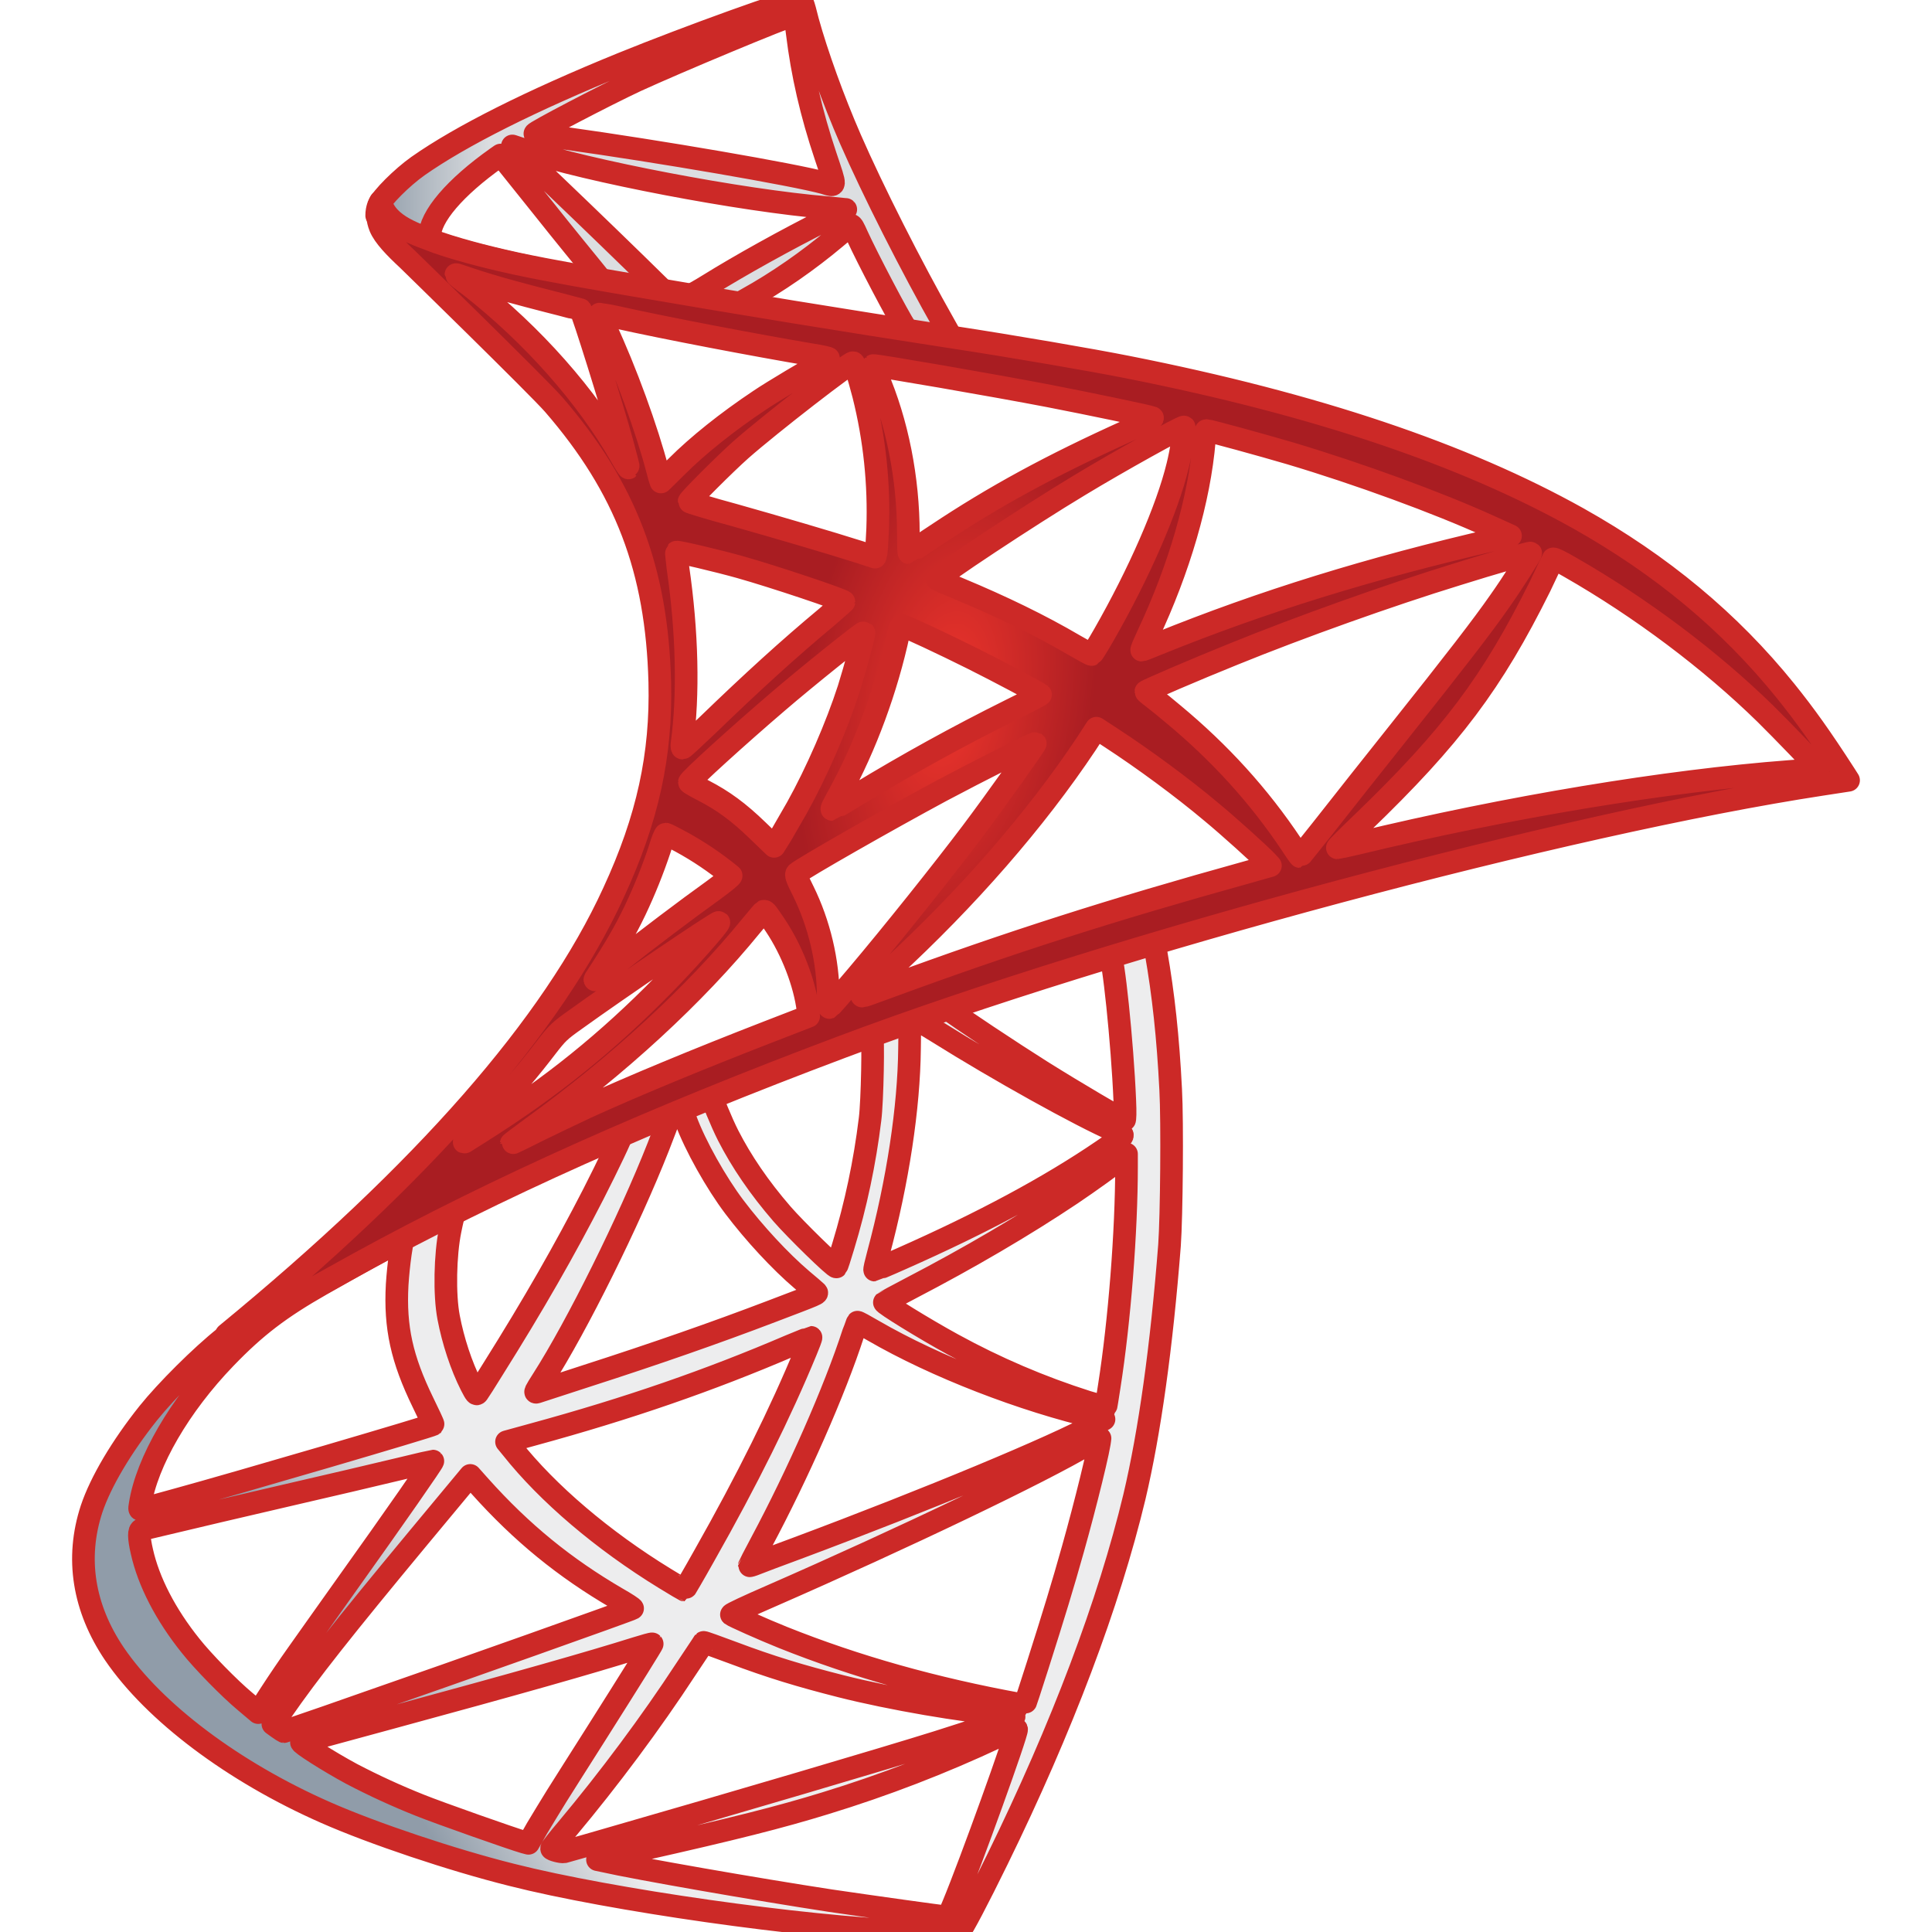
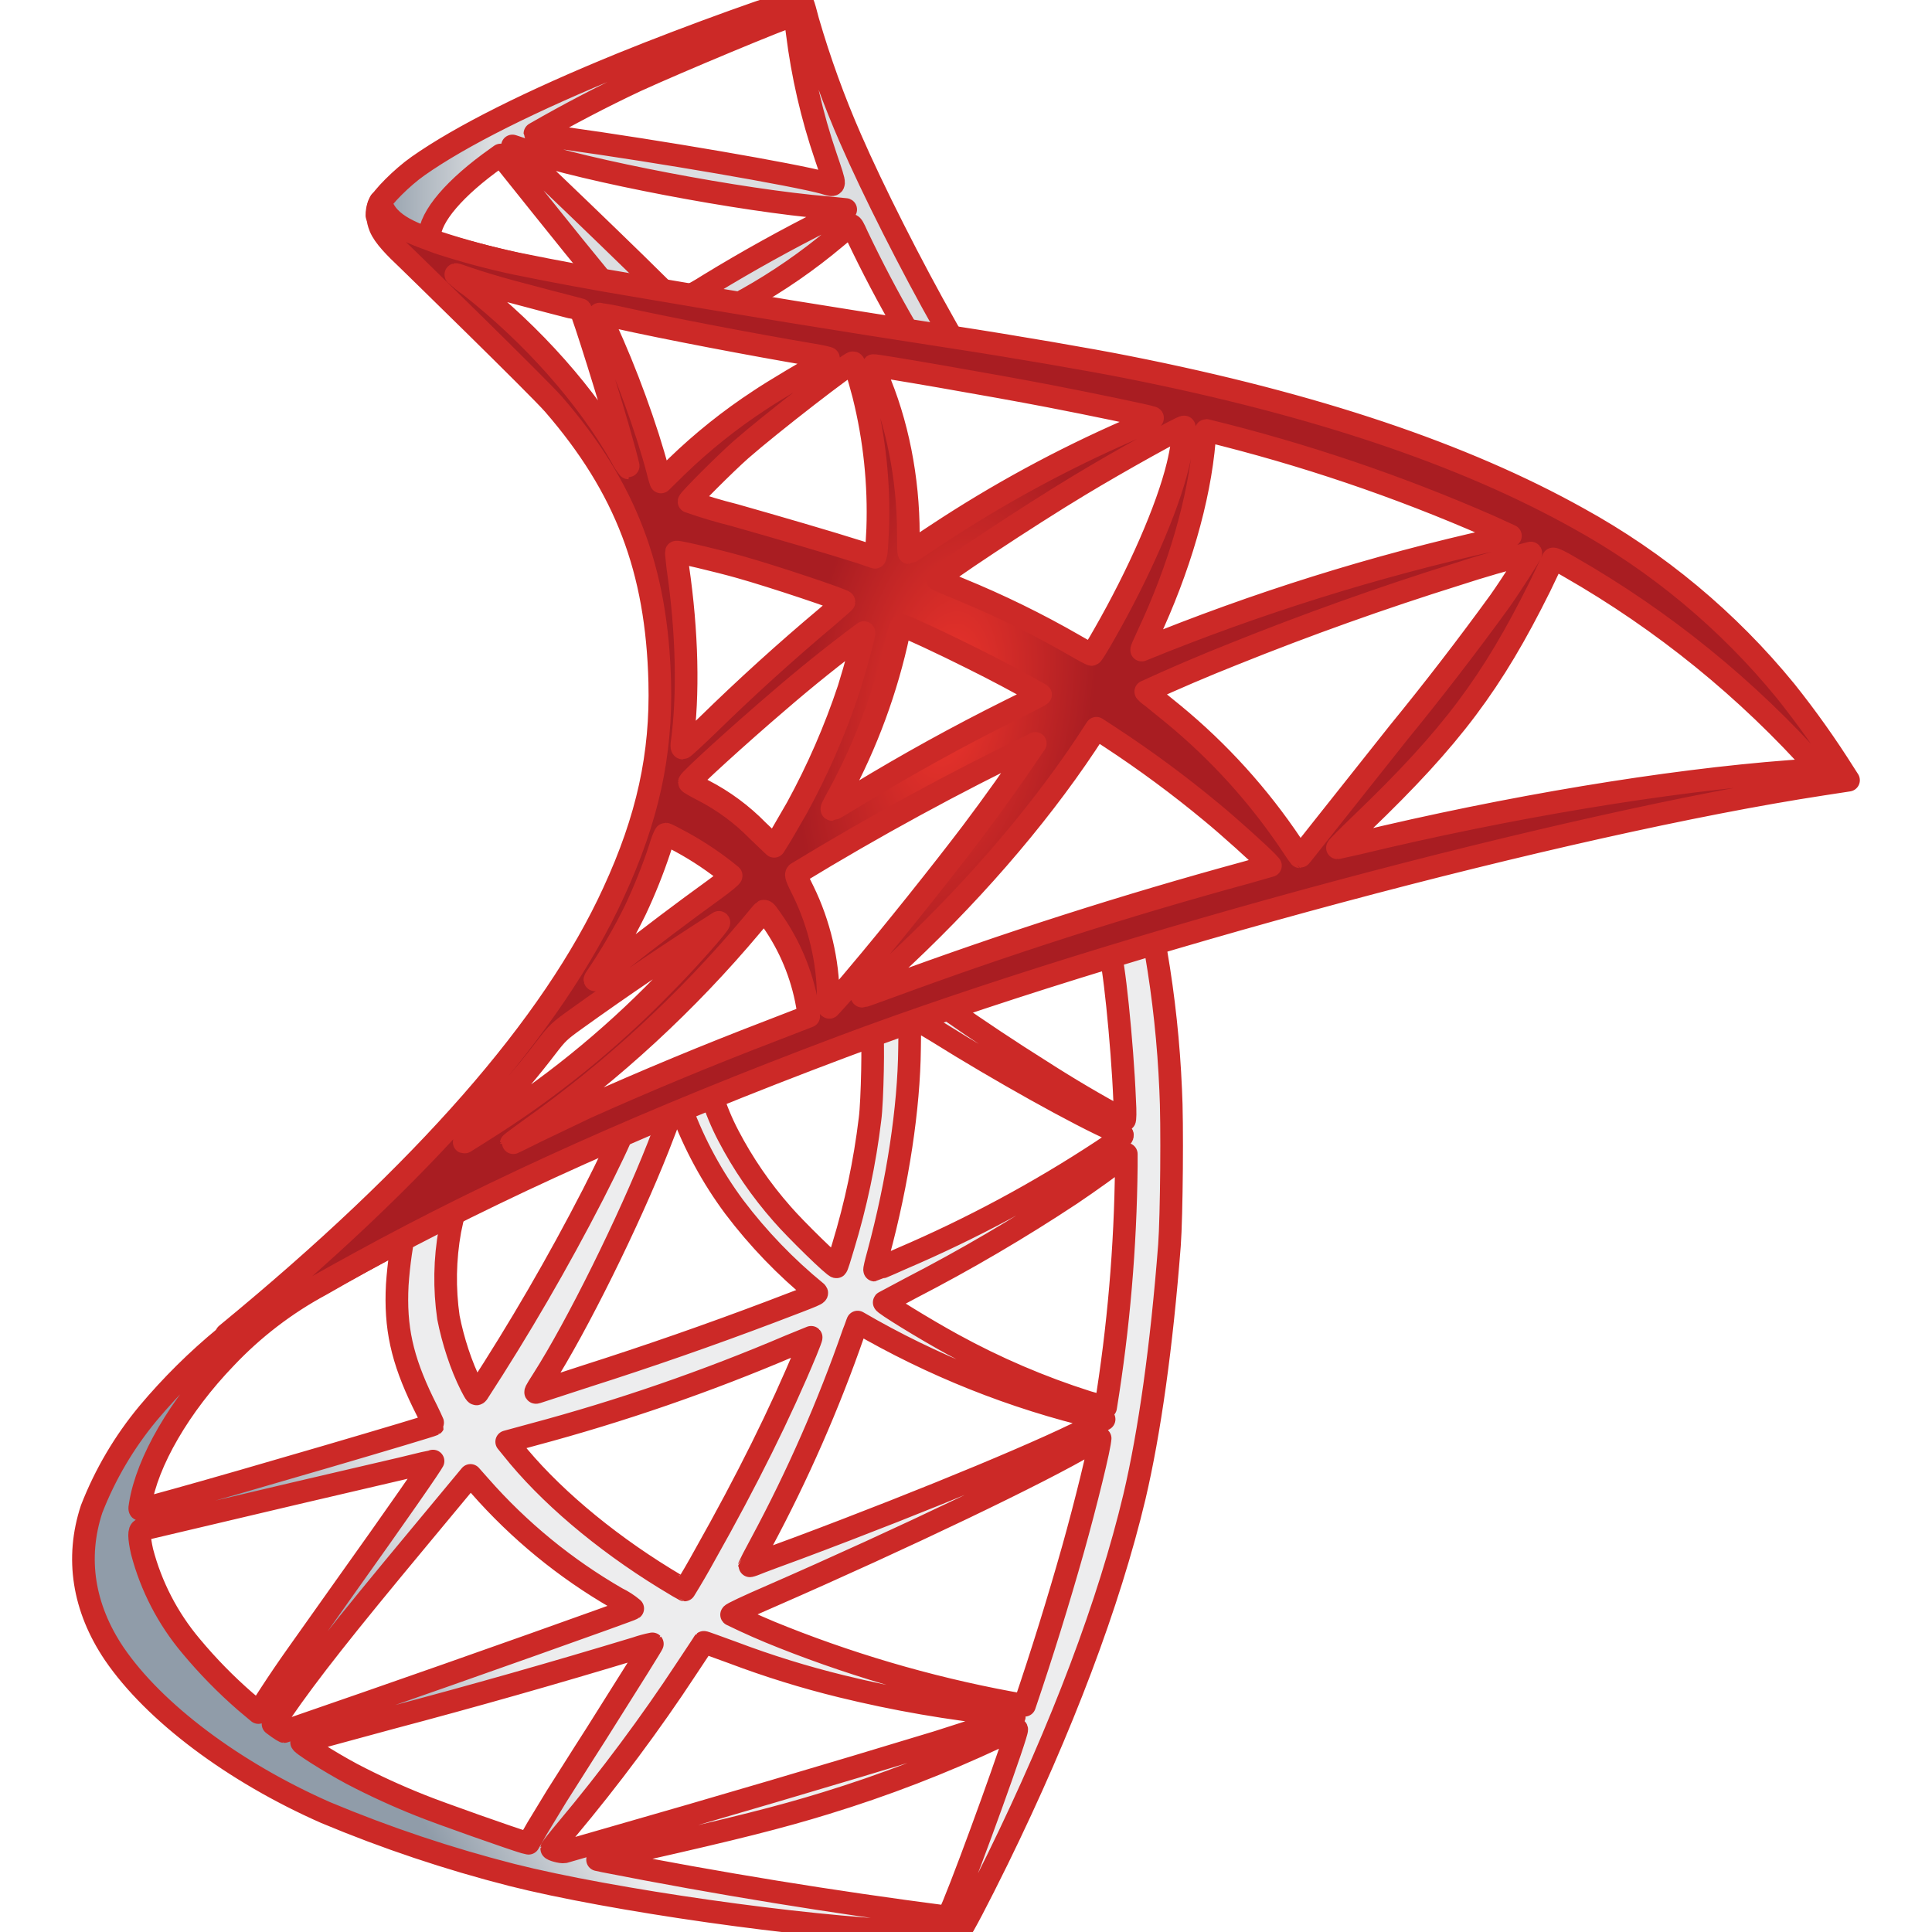
<svg xmlns="http://www.w3.org/2000/svg" viewBox="0 0 128 128">
-   <g stroke="#cc2927" stroke-width="1.5" stroke-linejoin="round">
+   <g stroke="#cc2927" stroke-linejoin="round" stroke-width="1.5">
    <defs>
-       <linearGradient id="a" x1="-2901.952" x2="-2061.249" y1="923.573" y2="1420.331" gradientTransform="matrix(.01102 0 0 -.01102 56.808 125.521)" gradientUnits="userSpaceOnUse">
+       <linearGradient id="a" x1="-2901.95" x2="-2061.25" y1="923.57" y2="1420.33" gradientTransform="matrix(.01102 0 0 -.01102 56.8 125.52)" gradientUnits="userSpaceOnUse">
        <stop offset="0" stop-color="#909ca9" />
        <stop offset="1" stop-color="#ededee" />
      </linearGradient>
-       <linearGradient id="b" x1="-2882.7" x2="-2206.249" y1="10288.81" y2="10288.81" gradientTransform="matrix(.01102 0 0 -.01102 56.808 125.521)" gradientUnits="userSpaceOnUse">
+       <linearGradient id="b" x1="-2882.7" x2="-2206.25" y1="10288.81" y2="10288.81" gradientTransform="matrix(.01102 0 0 -.01102 56.8 125.52)" gradientUnits="userSpaceOnUse">
        <stop offset="0" stop-color="#939fab" />
        <stop offset="1" stop-color="#dcdee1" />
      </linearGradient>
-       <radialGradient id="c" cx="-14217.448" cy="7277.705" r="898.12" gradientTransform="matrix(-.01059 -.0016 -.00321 .02118 -64.462 -130.43)" gradientUnits="userSpaceOnUse">
+       <radialGradient id="c" cx="-14217.45" cy="7277.71" r="898.12" gradientTransform="matrix(-.01059 -.0016 -.00321 .02118 -64.46 -130.43)" gradientUnits="userSpaceOnUse">
        <stop offset="0" stop-color="#ee352c" />
        <stop offset="1" stop-color="#a91d22" />
      </radialGradient>
    </defs>
-     <path fill="url(#a)" d="m79.363 59.755-25.634 8.37-22.3 9.842-6.24 1.648a135.666 135.666 0 0 1-5.057 4.592c-1.976 1.704-3.816 3.255-5.23 4.378-1.57 1.24-3.895 3.565-5.077 5.038-1.764 2.209-3.158 4.553-3.759 6.355-1.066 3.255-.542 6.549 1.511 9.591 2.636 3.875 7.886 7.828 14.008 10.52 3.12 1.377 8.37 3.14 12.324 4.127 6.567 1.667 19.278 3.47 26.272 3.74 1.414.059 3.313.059 3.39 0 .156-.097 1.241-2.17 2.501-4.746 4.3-8.778 7.4-17.012 9.087-24.046 1.007-4.262 1.801-9.939 2.324-16.662.136-1.88.194-8.177.078-10.308-.175-3.487-.485-6.316-.97-9.086-.077-.408-.096-.776-.057-.796.077-.057.31-.135 3.468-1.046l-.639-1.51zm-5.851 3.43c.233 0 .852 5.947 1.007 9.706.039.795.02 1.318-.02 1.318-.154 0-3.274-1.84-5.501-3.236-1.938-1.22-5.62-3.661-6.2-4.127-.195-.135-.176-.155 1.413-.697 2.693-.91 9.088-2.965 9.3-2.965zm-13.06 4.3c.175 0 .62.252 1.686.911 3.991 2.5 9.417 5.523 11.742 6.53.716.31.794.193-.853 1.318-3.526 2.402-7.924 4.766-13.31 7.149-.95.426-1.745.755-1.764.755-.039 0 .078-.484.233-1.065 1.297-4.825 2.034-9.707 2.073-13.621.02-1.938.02-1.938.194-1.996-.04.02-.02.02 0 .02zm-2.692 1.027c.116.117.038 4.457-.117 5.639a49.361 49.361 0 0 1-1.782 8.428c-.213.717-.407 1.318-.446 1.356-.078.097-2.732-2.5-3.604-3.507-1.511-1.744-2.693-3.487-3.565-5.192-.445-.872-1.143-2.577-1.085-2.635.31-.214 10.521-4.166 10.599-4.089zm-12.672 4.98c.019 0 .038 0 .058.019.039.039.175.35.291.698.62 1.685 2.014 4.165 3.216 5.754 1.318 1.744 3.042 3.605 4.476 4.825.465.387.891.755.949.813.116.117.155.097-3.004 1.299-3.66 1.395-7.652 2.79-12.225 4.262a609.837 609.837 0 0 0-3.274 1.066c-.175.058-.116-.04.387-.834 2.267-3.544 5.715-10.5 7.653-15.422.33-.853.66-1.705.718-1.899.077-.271.174-.368.425-.504.136-.038.272-.077.33-.077zM41.213 75.1c.058.039-.93 2.112-1.899 4.01-1.88 3.663-3.933 7.267-6.684 11.646-.466.755-.91 1.453-.97 1.53-.096.136-.134.097-.445-.503-.659-1.299-1.201-2.965-1.492-4.496-.29-1.511-.232-4.146.098-5.774.25-1.2.232-1.181.813-1.472 2.48-1.26 10.502-5.018 10.58-4.941zm33.422 1.357v.813c0 4.321-.465 10.25-1.143 14.57-.116.756-.213 1.376-.232 1.396 0 0-.562-.155-1.22-.349a49.985 49.985 0 0 1-8.914-3.817c-1.88-1.027-4.61-2.713-4.533-2.79.019-.02.833-.446 1.782-.95 3.798-1.976 7.44-4.107 10.599-6.22 1.182-.794 2.964-2.072 3.351-2.421zm-48.05 5.734c.077 0 .057.155-.059.853a27.507 27.507 0 0 0-.213 2.072c-.155 2.83.31 4.923 1.705 7.79.388.794.698 1.453.678 1.472-.135.117-12.962 3.876-16.992 4.98-1.201.33-2.247.62-2.325.639-.136.04-.155.02-.097-.31.446-2.848 2.616-6.568 5.639-9.707 2.014-2.093 3.623-3.313 6.374-4.882 1.976-1.124 5.018-2.81 5.25-2.887 0-.02.02-.02.04-.02zm30.225 5.406c.02-.02.484.233 1.046.562 4.147 2.403 9.92 4.631 14.841 5.774l.446.097-.62.349c-2.576 1.434-11.044 4.96-19.704 8.195-1.26.465-2.5.93-2.732 1.027-.233.097-.446.155-.446.135 0-.02.349-.697.794-1.53 2.422-4.534 4.863-10.056 6.104-13.892.155-.368.251-.697.27-.717zm-3.08 1.007c.019.02-.136.427-.33.892-1.686 4.088-3.895 8.545-6.724 13.543-.716 1.28-1.317 2.306-1.336 2.306-.02 0-.601-.349-1.299-.775-4.107-2.519-7.75-5.619-10.132-8.622l-.35-.426 1.764-.485c6.316-1.724 11.683-3.584 17.011-5.87.756-.31 1.376-.563 1.395-.563zm19.142 6.685s.02.02 0 0c.02.446-.969 4.437-1.783 7.324-.678 2.422-1.259 4.32-2.325 7.672-.464 1.474-.87 2.693-.89 2.693-.02 0-.136-.018-.253-.057-5.754-1.047-10.908-2.5-15.752-4.437-1.356-.543-3.293-1.415-3.41-1.512-.038-.039 1.124-.581 2.597-1.22 8.816-3.856 17.96-8.235 21.1-10.114.368-.233.658-.349.716-.349zM28.677 96.8c.039.04-2.422 3.585-5.87 8.41-1.202 1.685-2.597 3.661-3.12 4.397a77.468 77.468 0 0 0-1.763 2.597l-.814 1.26-.872-.737c-1.027-.853-2.809-2.674-3.604-3.681-1.666-2.073-2.79-4.263-3.235-6.258-.214-.93-.214-1.396-.02-1.453a1459.3 1459.3 0 0 1 10.308-2.423 861.65 861.65 0 0 0 6.936-1.627c1.124-.271 2.035-.485 2.054-.485zm2.48.95.62.697c2.79 3.12 5.638 5.426 9.087 7.44.62.35 1.085.66 1.046.68-.135.096-11.974 4.3-17.457 6.199a462.501 462.501 0 0 1-5.638 1.957c-.019 0-.194-.117-.387-.252l-.349-.252.562-.814c1.82-2.635 4.107-5.522 9.086-11.528zm15.462 11.063c.019-.02.871.29 1.918.679 2.519.949 4.514 1.55 7.188 2.228 3.294.833 8.06 1.647 10.87 1.88.426.038.658.077.581.135-.136.077-2.984 1.027-5.076 1.685-3.333 1.047-13.505 4.05-21.798 6.433a218.735 218.735 0 0 1-2.925.834c-.194.038-.834-.137-.834-.214 0-.038.465-.639 1.027-1.298 2.79-3.333 5.561-7.053 7.867-10.579.64-.969 1.182-1.764 1.182-1.783zm-3.41.097c.019.02-1.357 2.228-3.76 6.026-1.026 1.608-2.17 3.43-2.576 4.069-.388.62-.97 1.589-1.298 2.131l-.562.988-.291-.077c-.698-.194-5.6-1.919-6.898-2.442a48.226 48.226 0 0 1-4.514-2.072c-1.55-.834-3.487-2.074-3.332-2.113.038-.02 2.693-.736 5.89-1.608 8.485-2.306 13.194-3.642 16.275-4.611.562-.175 1.046-.31 1.065-.29zm24.122 5.657h.02c.077.195-3.062 8.913-4.206 11.664-.251.62-.348.776-.484.756-.329-.02-4.882-.658-7.653-1.065-4.824-.736-12.924-2.151-14.957-2.616l-.466-.097 2.887-.659c6.2-1.395 9.184-2.15 12.207-3.08a86.251 86.251 0 0 0 11.412-4.399c.6-.27 1.104-.484 1.24-.503z" />
-     <path fill="url(#b)" d="M52.935.001c-.426-.058-7.305 2.422-11.741 4.224-5.988 2.441-10.637 4.766-13.505 6.781-1.066.756-2.403 2.093-2.616 2.616a1.812 1.812 0 0 0-.116.659l2.597 2.46 6.18 1.977 14.706 2.635 16.817 2.887.175-1.453c-.058 0-.097-.02-.155-.02l-2.209-.348-.445-.795c-2.287-4.03-4.805-9.029-6.278-12.4-1.142-2.616-2.228-5.638-2.828-7.808C53.187.098 53.149.02 52.935 0Zm-.31.988h.02c.019.02.096.563.174 1.202.33 2.712.93 5.328 1.88 8.157.716 2.13.716 2.015-.117 1.763-1.976-.542-10.83-2.073-17.244-2.965-1.027-.135-1.899-.27-1.899-.29-.077-.078 4.63-2.538 6.704-3.507 2.654-1.22 9.94-4.263 10.482-4.36ZM33.947 9.67l.756.252c4.108 1.395 14.434 3.372 20.131 3.837.639.058 1.182.116 1.2.116.02.02-.522.31-1.22.639-2.751 1.376-5.774 3.062-7.866 4.36-.62.387-1.182.698-1.26.698-.077 0-.484-.078-.91-.137l-.775-.116-1.938-1.899a803.532 803.532 0 0 0-7.11-6.84zm-.775.601 2.732 3.41c1.492 1.88 3.004 3.72 3.333 4.127.33.407.6.736.58.756-.077.058-3.952-.698-6.005-1.162-2.112-.485-2.984-.718-4.282-1.125l-1.066-.349v-.27c.02-1.3 1.667-3.237 4.456-5.212zm23.212 4.65c.077 0 .174.174.406.697.66 1.453 2.713 5.367 3.217 6.123.155.252.426.272-2.306-.174-6.568-1.066-8.68-1.415-8.68-1.453 0-.02.194-.155.446-.291 2.035-1.124 4.088-2.557 5.91-4.088.445-.368.852-.717.93-.775.019-.039.057-.058.077-.039z" />
-     <path fill="url(#c)" d="M25.209 13.35s-.426.679-.02 1.687c.252.62.988 1.375 1.822 2.15 0 0 8.621 8.409 9.668 9.61 4.766 5.503 6.84 10.928 7.033 18.407.117 4.805-.794 9.029-3.061 13.931-4.03 8.796-12.536 18.504-25.653 29.276l1.918-.64c1.24-.93 2.926-1.917 6.879-4.087 9.125-5 19.394-9.591 31.988-14.32 18.135-6.82 47.954-14.802 64.926-17.398l1.764-.271-.272-.427c-1.55-2.403-2.616-3.894-3.895-5.483-3.72-4.611-8.233-8.35-13.756-11.45-7.595-4.244-17.418-7.557-29.857-10.017-2.345-.466-7.499-1.357-11.684-1.996a1193.72 1193.72 0 0 1-20.925-3.41c-2.267-.388-5.658-.969-7.905-1.454-1.163-.252-3.39-.775-5.134-1.375-1.395-.543-3.41-1.085-3.837-2.732Zm4.999 4.844c.019-.018.329.098.736.233a50.336 50.336 0 0 0 2.81.853 142.908 142.908 0 0 0 2.557.678c1.162.29 2.131.561 2.15.561.136.136 2.093 6.394 2.752 8.797.252.91.446 1.685.427 1.685-.02.02-.233-.31-.485-.755-2.267-3.991-5.851-8.04-9.998-11.296-.542-.387-.95-.736-.95-.756Zm9.532 2.636c.098 0 .524.058 1.047.174 3.293.736 9.203 1.86 12.98 2.5.64.097 1.144.213 1.144.251 0 .04-.232.175-.523.33-.64.329-3.216 1.86-4.069 2.44-2.15 1.435-4.088 2.985-5.483 4.38-.562.562-1.046 1.027-1.046 1.027s-.116-.33-.214-.736c-.697-2.694-2.15-6.685-3.468-9.495-.213-.445-.387-.852-.387-.89 0 .038 0 .019.02.019zm16.78 3.196c.116.04.31.698.697 2.151a31.732 31.732 0 0 1 .93 8.874c-.039.814-.078 1.57-.117 1.667l-.058.193-1.007-.33c-2.073-.658-5.444-1.646-8.331-2.46-1.647-.446-2.984-.852-2.984-.89 0-.117 2.403-2.52 3.43-3.43 1.956-1.725 7.265-5.832 7.44-5.775zm1.336.194c.058-.058 8.022 1.317 11.645 2.015 2.694.523 6.607 1.337 6.84 1.434.115.039-.291.27-1.59.853-5.115 2.305-8.912 4.378-12.69 6.897-.988.659-1.822 1.202-1.84 1.202-.02 0-.04-.562-.04-1.24 0-3.681-.735-7.402-2.092-10.54-.136-.31-.252-.601-.233-.62zm20.596 4.07c.058.057-.193 1.627-.426 2.557-.698 2.887-2.577 7.169-4.882 11.199-.408.717-.776 1.298-.815 1.317-.038.02-.56-.271-1.162-.62-2.247-1.318-4.805-2.557-7.595-3.72-.775-.33-1.453-.6-1.472-.64-.136-.115 6.103-4.242 9.396-6.219 2.617-1.589 6.88-3.952 6.956-3.875zm1.473.232c.174 0 3.7.968 5.541 1.511 4.553 1.356 9.785 3.274 13.195 4.824l1.414.64-.988.232c-8.33 1.918-15.461 4.128-22.34 6.917-.562.233-1.066.427-1.104.427-.039 0 .155-.446.407-.988 2.073-4.399 3.41-8.99 3.74-12.905.019-.368.077-.658.135-.658zm-35.108 8.06c.058-.058 2.75.581 4.204.988 2.21.62 6.898 2.19 6.898 2.305 0 .02-.523.466-1.143 1.008-2.538 2.112-4.98 4.34-7.906 7.169-.871.833-1.607 1.511-1.646 1.511-.04 0-.058-.116-.04-.271.446-3.255.35-7.44-.27-11.683-.059-.543-.117-1.008-.098-1.027zm56.595.058c.038.039-1.24 2.053-2.054 3.196-1.162 1.667-2.868 3.876-6.723 8.72a1289.453 1289.453 0 0 0-5.076 6.413c-.775.969-1.414 1.782-1.435 1.782-.018 0-.27-.348-.542-.774-2.17-3.256-4.766-6.104-7.847-8.661a44.534 44.534 0 0 0-1.433-1.163c-.214-.155-.388-.31-.388-.33 0-.057 3.293-1.472 5.793-2.479 4.38-1.783 10.346-3.914 14.823-5.29 2.344-.736 4.843-1.453 4.882-1.414zm1.492.387c.077-.019.543.214 1.104.543 4.709 2.693 9.32 6.162 12.962 9.726 1.027 1.008 3.566 3.643 3.527 3.662 0 0-.892.078-1.938.155-8.157.62-18.6 2.344-28.636 4.766-.679.155-1.28.29-1.318.29-.038 0 .717-.755 1.667-1.665 5.89-5.677 8.583-9.261 11.76-15.656.446-.948.833-1.762.872-1.82-.02 0-.02 0 0 0zm-43.149 4.418c.271.058 2.79 1.24 4.689 2.19 1.744.871 4.36 2.266 4.495 2.383.02.019-.91.503-2.054 1.066a135.032 135.032 0 0 0-10.017 5.521c-.93.562-1.705 1.027-1.724 1.027-.078 0-.058-.078.465-1.027 1.744-3.177 3.139-6.975 3.933-10.676.077-.29.155-.484.213-.484zm-2.519.465c.058.058-.6 2.441-1.007 3.74-.795 2.46-2.132 5.54-3.43 7.866-.31.542-.775 1.337-1.027 1.782l-.484.775-1.085-1.046c-1.26-1.22-2.286-1.976-3.603-2.655-.524-.27-.931-.503-.931-.542 0-.155 3.314-3.158 5.852-5.328 1.82-1.57 5.657-4.65 5.715-4.592zm15.404 6.336.95.62c2.17 1.415 4.727 3.294 6.684 4.94 1.104.91 3.235 2.83 3.662 3.294l.232.252-1.57.446c-8.873 2.46-15.732 4.65-23.734 7.595-.892.33-1.647.6-1.705.6-.116 0-.213.097 1.783-1.744 5.115-4.707 9.648-9.9 13.02-14.957zm-4.05 1.007c.04.039-2.615 3.778-4.204 5.89-1.899 2.519-5.27 6.743-7.596 9.494-.968 1.144-1.8 2.093-1.84 2.112-.058.02-.078-.27-.078-.717 0-2.344-.6-4.844-1.646-6.975-.446-.891-.524-1.104-.426-1.201.368-.33 6.006-3.546 9.57-5.464 2.404-1.279 6.162-3.177 6.22-3.139zM44.1 55.26c.058 0 .503.232 1.008.503a21.28 21.28 0 0 1 3.332 2.248c.039.038-.465.446-1.124.93-1.84 1.317-4.63 3.43-6.258 4.728-1.705 1.356-1.763 1.394-1.57 1.104 1.28-1.957 1.919-3.061 2.597-4.476a36.066 36.066 0 0 0 1.627-4.05c.155-.56.349-.987.388-.987zm6.53 5.114c.096-.018.213.156.735.931 1.104 1.647 1.957 3.856 2.17 5.638l.04.387-2.655 1.028c-4.747 1.84-9.126 3.661-12.09 5.018a217.066 217.066 0 0 0-3.236 1.55c-.95.484-1.724.852-1.724.833 0-.02.6-.465 1.336-1.008C41 70.547 46.018 65.935 49.777 61.324c.407-.484.775-.93.813-.949zm-3.004.737c.078.077-2.131 2.577-3.642 4.108-3.74 3.816-7.44 6.8-12.032 9.706-.582.368-1.105.698-1.163.736-.135.078.038-.116 2.054-2.305a52.694 52.694 0 0 0 3.352-3.972c.736-.95.871-1.085 1.937-1.84 2.849-2.055 9.417-6.511 9.494-6.434z" />
+     <path fill="url(#a)" d="m79.36 59.76-25.63 8.37-22.3 9.84-6.24 1.64a136 136 0 0 1-5.06 4.6 182 182 0 0 1-5.23 4.38 39 39 0 0 0-5.08 5.03 23 23 0 0 0-3.75 6.36c-1.07 3.25-.55 6.55 1.5 9.59 2.64 3.87 7.9 7.83 14.01 10.52a89 89 0 0 0 12.33 4.13c6.57 1.66 19.28 3.47 26.27 3.74 1.41.05 3.31.05 3.4 0 .15-.1 1.23-2.17 2.5-4.75 4.3-8.78 7.4-17.01 9.08-24.05 1-4.26 1.8-9.94 2.32-16.66.14-1.88.2-8.18.08-10.3a72 72 0 0 0-.97-9.1c-.08-.4-.1-.77-.06-.79.08-.06.31-.13 3.47-1.04zm-5.85 3.43c.23 0 .85 5.94 1 9.7.05.8.03 1.32-.01 1.32a82 82 0 0 1-5.5-3.24 145 145 0 0 1-6.2-4.12c-.2-.14-.18-.16 1.41-.7 2.7-.91 9.09-2.97 9.3-2.97zm-13.06 4.3c.18 0 .62.25 1.69.9 3.99 2.5 9.41 5.53 11.74 6.54.72.3.8.19-.85 1.31a85 85 0 0 1-13.31 7.15c-.95.43-1.75.76-1.77.76-.04 0 .08-.49.24-1.07 1.3-4.82 2.03-9.7 2.07-13.62.02-1.94.02-1.94.2-2q-.06.04 0 .03zm-2.69 1.02c.12.12.04 4.46-.12 5.64a49 49 0 0 1-1.78 8.43c-.21.72-.4 1.32-.44 1.35-.08.1-2.74-2.5-3.6-3.5a26 26 0 0 1-3.57-5.2 16 16 0 0 1-1.09-2.63 229 229 0 0 1 10.6-4.09zM45.09 73.5l.06.02a26 26 0 0 0 3.5 6.45 33 33 0 0 0 5.43 5.64c.11.12.15.1-3 1.3a245 245 0 0 1-12.23 4.26l-3.28 1.07c-.17.06-.11-.04.4-.84 2.26-3.54 5.7-10.5 7.64-15.42.33-.85.66-1.7.72-1.9.08-.27.18-.36.43-.5.13-.04.27-.08.33-.08zm-3.89 1.6c.06.04-.93 2.11-1.9 4.01a150 150 0 0 1-7.65 13.18c-.1.13-.13.1-.44-.5-.66-1.3-1.2-2.97-1.5-4.5a18 18 0 0 1 .1-5.78c.25-1.2.23-1.18.81-1.47 2.48-1.26 10.5-5.02 10.58-4.94zm33.42 1.36v.81a106 106 0 0 1-1.37 15.97l-1.22-.35a50 50 0 0 1-8.91-3.82c-1.88-1.03-4.61-2.71-4.54-2.79l1.78-.95a114 114 0 0 0 10.6-6.22c1.19-.8 2.97-2.07 3.35-2.42zM26.6 82.19c.07 0 .05.16-.06.85a28 28 0 0 0-.22 2.08c-.15 2.83.31 4.92 1.7 7.79.4.79.7 1.45.69 1.47-.14.11-12.97 3.87-17 4.98l-2.32.64c-.14.04-.16.02-.1-.31.45-2.85 2.62-6.57 5.64-9.71a25 25 0 0 1 6.37-4.88 145 145 0 0 1 5.25-2.89q0-.02.04-.02zm30.22 5.4a58 58 0 0 0 15.89 6.34l.44.1-.62.35c-2.57 1.43-11.04 4.96-19.7 8.2-1.26.46-2.5.92-2.73 1.02-.24.1-.45.16-.45.14s.35-.7.8-1.53a96 96 0 0 0 6.1-13.9c.15-.36.25-.7.27-.71zm-3.08 1.01c.02.02-.14.43-.33.9-1.69 4.08-3.9 8.54-6.72 13.54a51 51 0 0 1-1.34 2.3c-.02 0-.6-.34-1.3-.77-4.1-2.52-7.75-5.62-10.13-8.62l-.35-.43 1.76-.48a127 127 0 0 0 17.01-5.87zm19.14 6.69s.02.02 0 0c.02.44-.97 4.44-1.78 7.32a209 209 0 0 1-3.22 10.37 81 81 0 0 1-16-4.5 46 46 0 0 1-3.41-1.5c-.04-.05 1.12-.59 2.6-1.23 8.81-3.85 17.96-8.23 21.1-10.11.36-.24.65-.35.71-.35zm-44.2 1.51c.05.04-2.42 3.59-5.86 8.41l-3.12 4.4a78 78 0 0 0-1.77 2.6l-.81 1.25-.87-.73a32 32 0 0 1-3.6-3.68 16 16 0 0 1-3.24-6.26q-.31-1.39-.02-1.45l10.3-2.43 6.94-1.62c1.13-.28 2.04-.49 2.06-.49zm2.49.95.62.7a36 36 0 0 0 9.08 7.44 5 5 0 0 1 1.05.68c-.13.1-11.97 4.3-17.46 6.2l-5.63 1.95c-.02 0-.2-.11-.4-.25l-.34-.25.56-.81c1.82-2.64 4.1-5.53 9.09-11.53zm15.46 11.06c.02-.02.87.3 1.92.68a62 62 0 0 0 7.19 2.23 80 80 0 0 0 10.87 1.88c.42.04.65.08.58.14-.14.07-2.99 1.02-5.08 1.68a1365 1365 0 0 1-21.8 6.43l-2.92.84c-.2.04-.84-.14-.84-.22 0-.03.47-.64 1.03-1.3 2.79-3.33 5.56-7.05 7.87-10.57.64-.97 1.18-1.77 1.18-1.79zm-3.41.1c.02.02-1.36 2.23-3.76 6.03-1.03 1.6-2.17 3.43-2.58 4.06l-1.3 2.14-.56.98-.29-.07c-.7-.2-5.6-1.92-6.9-2.45a48 48 0 0 1-4.51-2.07c-1.55-.83-3.49-2.07-3.33-2.11l5.89-1.6a474 474 0 0 0 16.27-4.62 8 8 0 0 1 1.07-.29zm24.12 5.66h.02c.08.2-3.06 8.91-4.2 11.66-.26.62-.35.78-.49.76a353 353 0 0 1-22.61-3.68l-.47-.1 2.9-.66c6.2-1.4 9.18-2.15 12.2-3.08a86 86 0 0 0 11.41-4.4c.6-.27 1.1-.48 1.24-.5z" />
+     <path fill="url(#b)" d="M52.94 0c-.43-.06-7.31 2.42-11.75 4.23C35.21 6.67 30.56 8.99 27.7 11c-1.07.75-2.4 2.09-2.62 2.61a2 2 0 0 0-.11.66l2.6 2.46 6.17 1.98 14.71 2.63 16.82 2.89.17-1.45-.15-.02-2.21-.35-.45-.8c-2.28-4.03-4.8-9.02-6.27-12.4a64 64 0 0 1-2.83-7.8C53.19.1 53.15.02 52.93 0Zm-.31.99h.01c.02.02.1.56.18 1.2a41 41 0 0 0 1.88 8.16c.72 2.13.72 2.01-.12 1.76-1.97-.54-10.83-2.07-17.24-2.96-1.03-.14-1.9-.27-1.9-.3a91 91 0 0 1 6.7-3.5C44.8 4.13 52.08 1.09 52.63.99ZM33.95 9.67l.75.25c4.11 1.4 14.44 3.37 20.13 3.84l1.2.12c.02.01-.52.3-1.22.63a107 107 0 0 0-7.86 4.36c-.62.4-1.18.7-1.26.7s-.49-.08-.91-.14l-.78-.11-1.93-1.9a804 804 0 0 0-7.11-6.84zm-.78.6 2.73 3.41c1.5 1.88 3 3.72 3.34 4.13s.6.73.58.75a85 85 0 0 1-10.29-2.28l-1.07-.35v-.27c.02-1.3 1.67-3.24 4.46-5.21zm23.21 4.65c.08 0 .18.18.41.7a85 85 0 0 0 3.22 6.12c.15.25.42.27-2.3-.17a249 249 0 0 1-8.69-1.46 2 2 0 0 1 .45-.29 38 38 0 0 0 5.9-4.08l.94-.78q.04-.07.07-.04z" />
+     <path fill="url(#c)" d="M25.2 13.35s-.42.68-.01 1.69c.25.62.99 1.37 1.82 2.15 0 0 8.62 8.4 9.67 9.6 4.77 5.51 6.84 10.93 7.03 18.41.12 4.8-.8 9.03-3.06 13.93-4.03 8.8-12.53 18.5-25.65 29.28l1.92-.64c1.24-.93 2.92-1.92 6.88-4.09 9.12-5 19.39-9.59 31.98-14.32 18.14-6.82 47.96-14.8 64.93-17.4l1.76-.27-.27-.42a60 60 0 0 0-3.9-5.49 47 47 0 0 0-13.75-11.45c-7.6-4.24-17.42-7.55-29.86-10.01-2.34-.47-7.5-1.36-11.68-2a1194 1194 0 0 1-20.93-3.4 218 218 0 0 1-7.9-1.46 50 50 0 0 1-5.13-1.38c-1.4-.54-3.41-1.08-3.84-2.73Zm5 4.84c.03-.01.34.1.74.24a50 50 0 0 0 2.81.85l2.56.68c1.16.29 2.13.56 2.15.56.14.14 2.1 6.4 2.75 8.8.26.9.45 1.68.43 1.68a4 4 0 0 1-.48-.75c-2.27-4-5.86-8.04-10-11.3a8 8 0 0 1-.95-.76Zm9.54 2.64c.1 0 .52.06 1.05.17 3.29.74 9.2 1.86 12.98 2.5.64.1 1.14.22 1.14.25 0 .04-.23.18-.52.33-.64.33-3.22 1.86-4.07 2.44a37 37 0 0 0-5.48 4.38l-1.05 1.03s-.12-.33-.21-.73c-.7-2.7-2.15-6.69-3.47-9.5a8 8 0 0 1-.39-.89q0 .04.02.02zm16.78 3.2c.12.04.31.7.7 2.15a32 32 0 0 1 .93 8.87c-.04.82-.08 1.57-.12 1.67l-.06.2-1-.34c-2.08-.66-5.45-1.64-8.34-2.46a34 34 0 0 1-2.98-.89c0-.12 2.4-2.52 3.43-3.43 1.96-1.72 7.27-5.83 7.44-5.77zm1.34.19c.05-.06 8.02 1.32 11.64 2.02 2.7.52 6.6 1.33 6.84 1.43.12.04-.29.27-1.59.85a84 84 0 0 0-12.69 6.9c-.99.66-1.82 1.2-1.84 1.2s-.04-.56-.04-1.24c0-3.68-.73-7.4-2.1-10.54-.13-.3-.24-.6-.22-.62zm20.6 4.07c.05.06-.2 1.63-.43 2.56-.7 2.88-2.58 7.17-4.89 11.2-.4.71-.77 1.3-.81 1.31s-.56-.27-1.16-.62a63 63 0 0 0-7.6-3.72c-.77-.33-1.45-.6-1.47-.64-.14-.11 6.1-4.24 9.4-6.22 2.61-1.58 6.88-3.95 6.95-3.87zm1.47.23a114 114 0 0 1 18.74 6.34l1.4.64-.98.23a145 145 0 0 0-23.45 7.34c-.04 0 .16-.44.41-.98 2.07-4.4 3.41-9 3.74-12.91.02-.37.08-.66.13-.66zm-35.11 8.06c.05-.06 2.75.58 4.2.99 2.21.62 6.9 2.19 6.9 2.3 0 .03-.52.47-1.14 1.01a140 140 0 0 0-7.91 7.17c-.87.84-1.6 1.51-1.65 1.51q-.06-.02-.04-.27c.45-3.25.35-7.44-.27-11.68-.06-.54-.11-1-.1-1.03zm56.6.06c.03.04-1.25 2.05-2.06 3.2a193 193 0 0 1-6.72 8.72l-5.08 6.4c-.78.98-1.41 1.8-1.44 1.8-.01 0-.27-.36-.54-.78a40 40 0 0 0-7.84-8.66l-1.44-1.17a2 2 0 0 1-.39-.33 119 119 0 0 1 5.8-2.48 199 199 0 0 1 14.82-5.29 73 73 0 0 1 4.88-1.41zm1.48.39c.08-.02.55.21 1.1.54a66 66 0 0 1 16.5 13.39s-.9.08-1.94.15c-8.16.62-18.6 2.35-28.64 4.77l-1.31.29c-.04 0 .71-.76 1.66-1.67 5.9-5.67 8.59-9.26 11.76-15.65l.87-1.82q-.03 0 0 0zm-43.14 4.42c.27.05 2.79 1.23 4.68 2.18a92 92 0 0 1 4.5 2.39c.02.02-.91.5-2.05 1.06a135 135 0 0 0-10.02 5.53c-.93.56-1.7 1.02-1.73 1.02-.07 0-.05-.08.47-1.02a40 40 0 0 0 3.93-10.68q.13-.47.22-.48zm-2.52.46c.05.06-.6 2.44-1.01 3.74a48 48 0 0 1-3.43 7.87l-1.03 1.78-.48.77-1.09-1.04a14 14 0 0 0-3.6-2.66c-.52-.27-.93-.5-.93-.54 0-.15 3.31-3.16 5.85-5.33a99 99 0 0 1 5.72-4.59zm15.4 6.34.95.62a74 74 0 0 1 6.68 4.94c1.1.9 3.24 2.83 3.67 3.29l.23.25-1.57.45a285 285 0 0 0-23.74 7.6c-.89.32-1.64.6-1.7.6-.12 0-.21.09 1.78-1.75 5.12-4.7 9.65-9.9 13.02-14.96zm-4.05 1a133 133 0 0 1-4.2 5.9c-1.9 2.51-5.27 6.74-7.6 9.49a49 49 0 0 1-1.84 2.1c-.06.03-.08-.26-.08-.7 0-2.35-.6-4.85-1.64-6.98-.45-.9-.53-1.1-.43-1.2a185 185 0 0 1 15.79-8.6zM44.1 55.26c.06 0 .5.23 1 .5a21 21 0 0 1 3.34 2.25c.04.04-.46.45-1.12.93a182 182 0 0 0-6.26 4.73c-1.7 1.35-1.77 1.4-1.57 1.1a36 36 0 0 0 2.6-4.47 36 36 0 0 0 1.62-4.05c.16-.56.35-.99.39-.99zm6.53 5.11c.1-.01.21.16.74.93a14 14 0 0 1 2.17 5.64l.04.39-2.66 1.03a238 238 0 0 0-12.09 5.02l-3.24 1.55c-.95.48-1.72.85-1.72.83s.6-.47 1.34-1a78 78 0 0 0 14.57-13.44c.4-.48.77-.93.81-.95zm-3 .74c.07.08-2.13 2.58-3.65 4.1a64 64 0 0 1-12.03 9.72l-1.16.73c-.14.08.04-.11 2.05-2.3a53 53 0 0 0 3.36-3.98c.73-.95.87-1.08 1.93-1.84a205 205 0 0 1 9.5-6.43z" />
  </g>
</svg>
